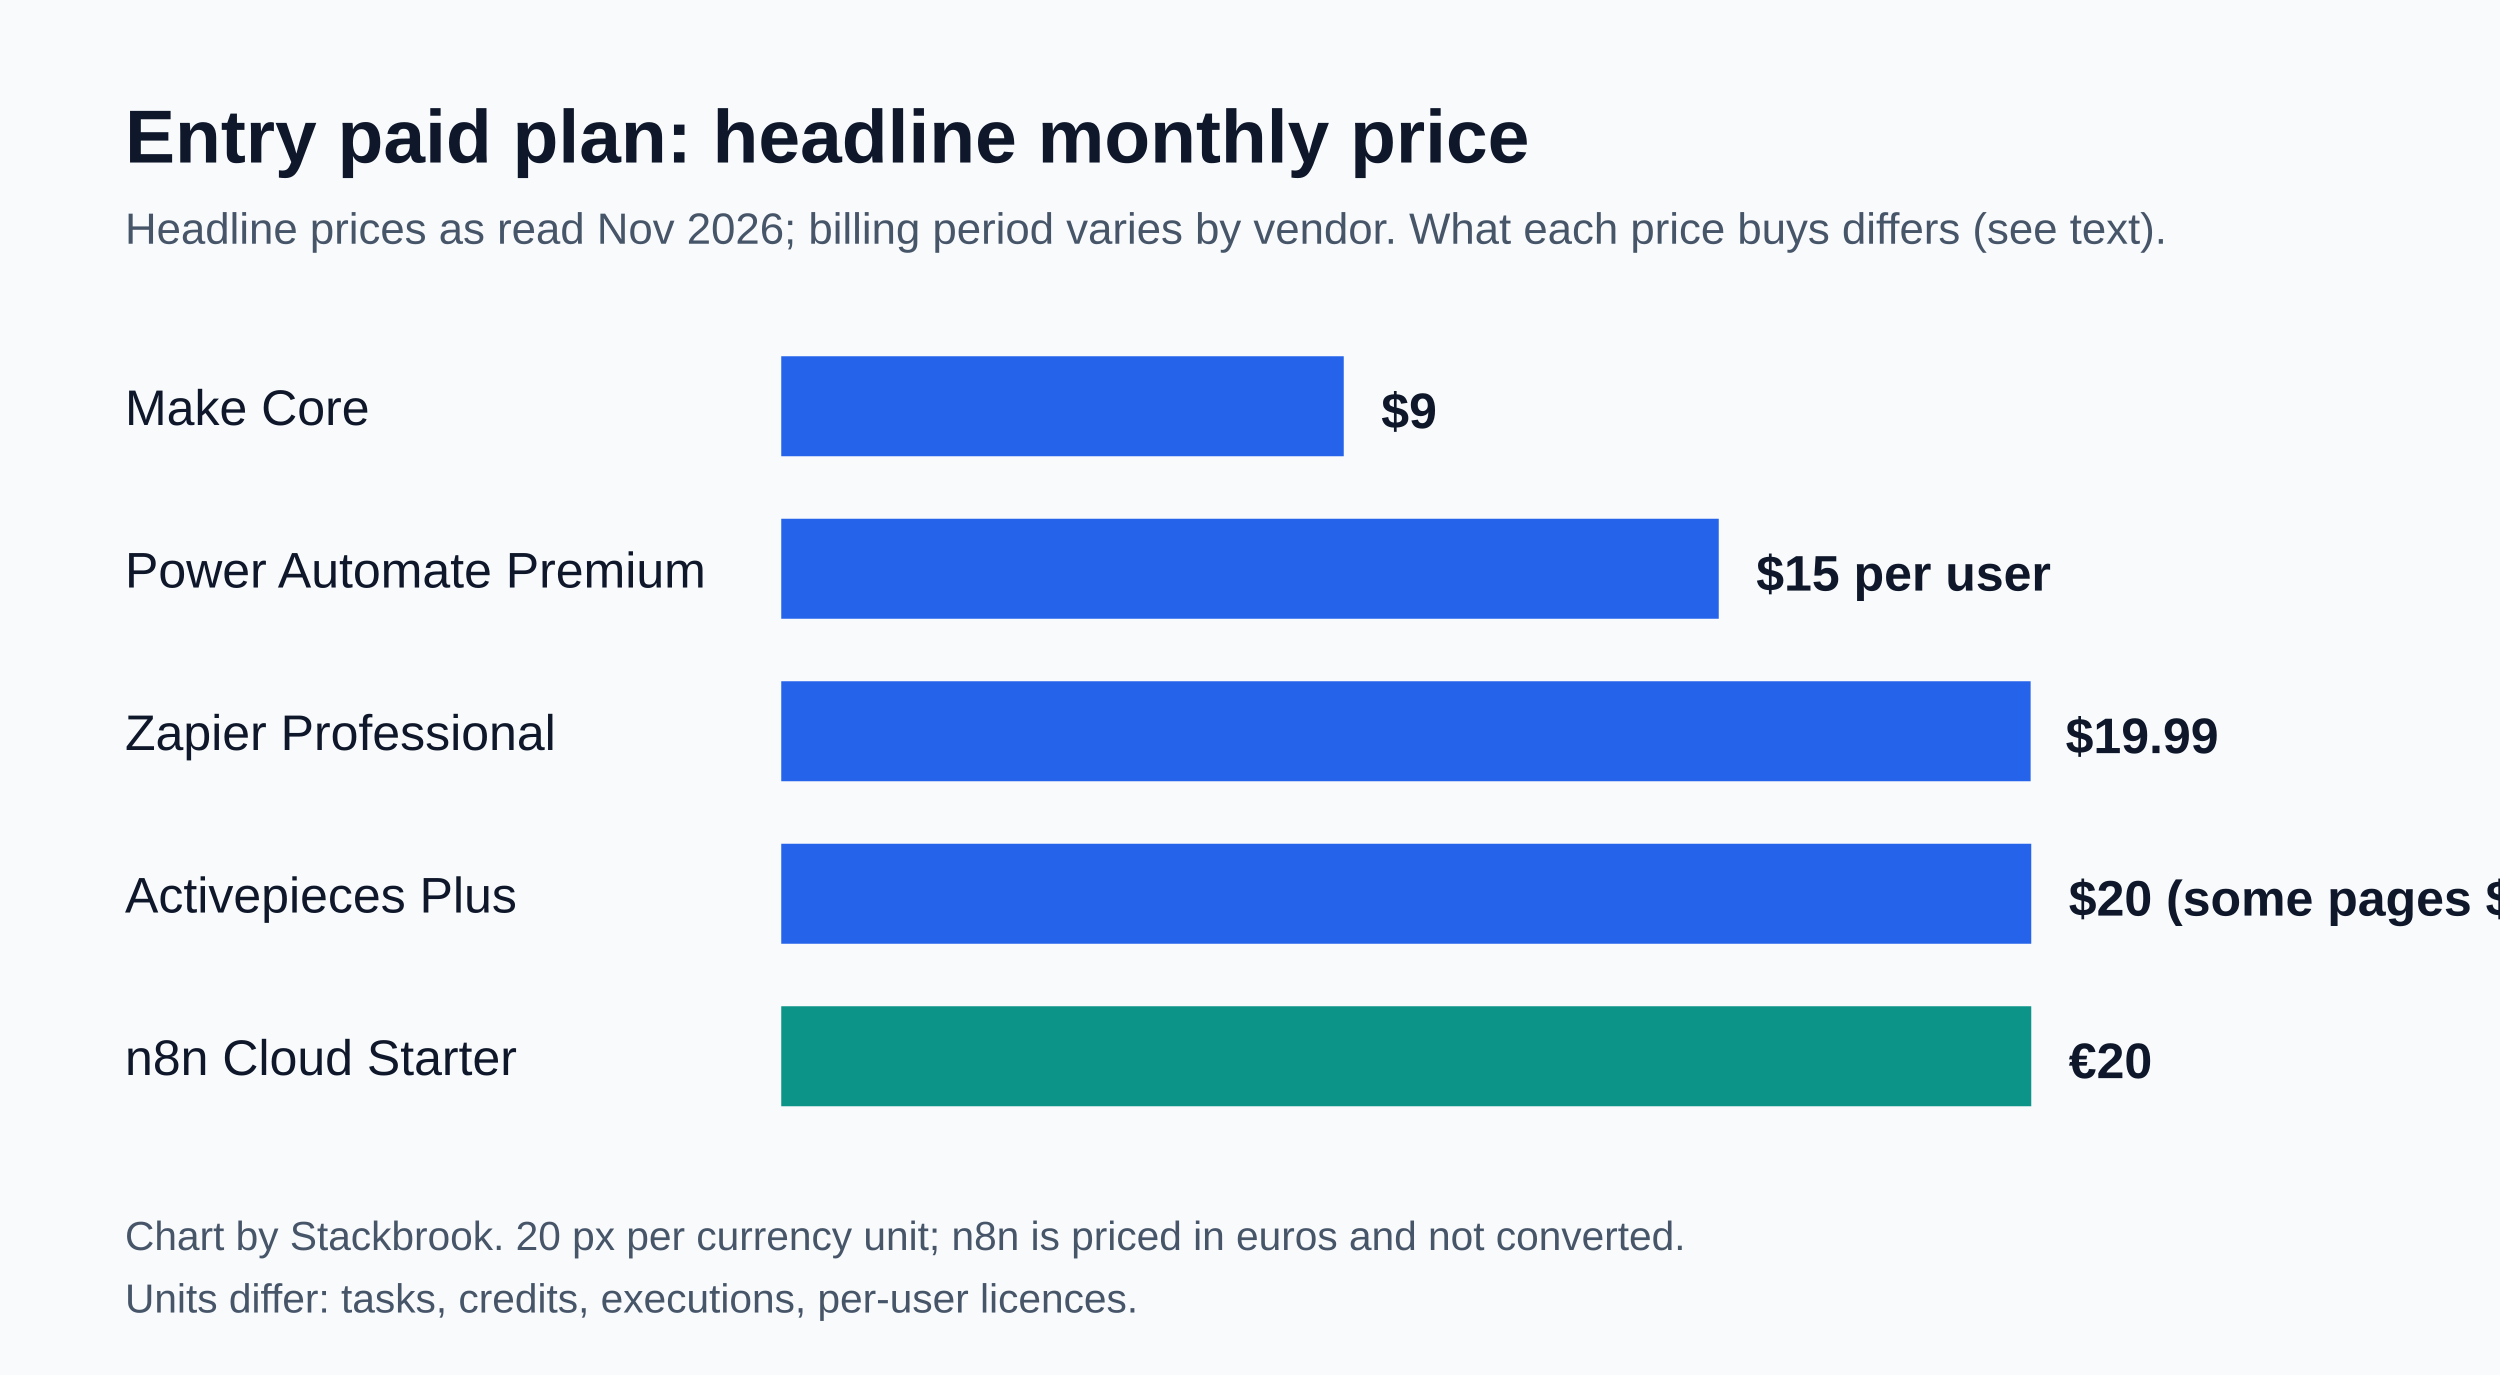
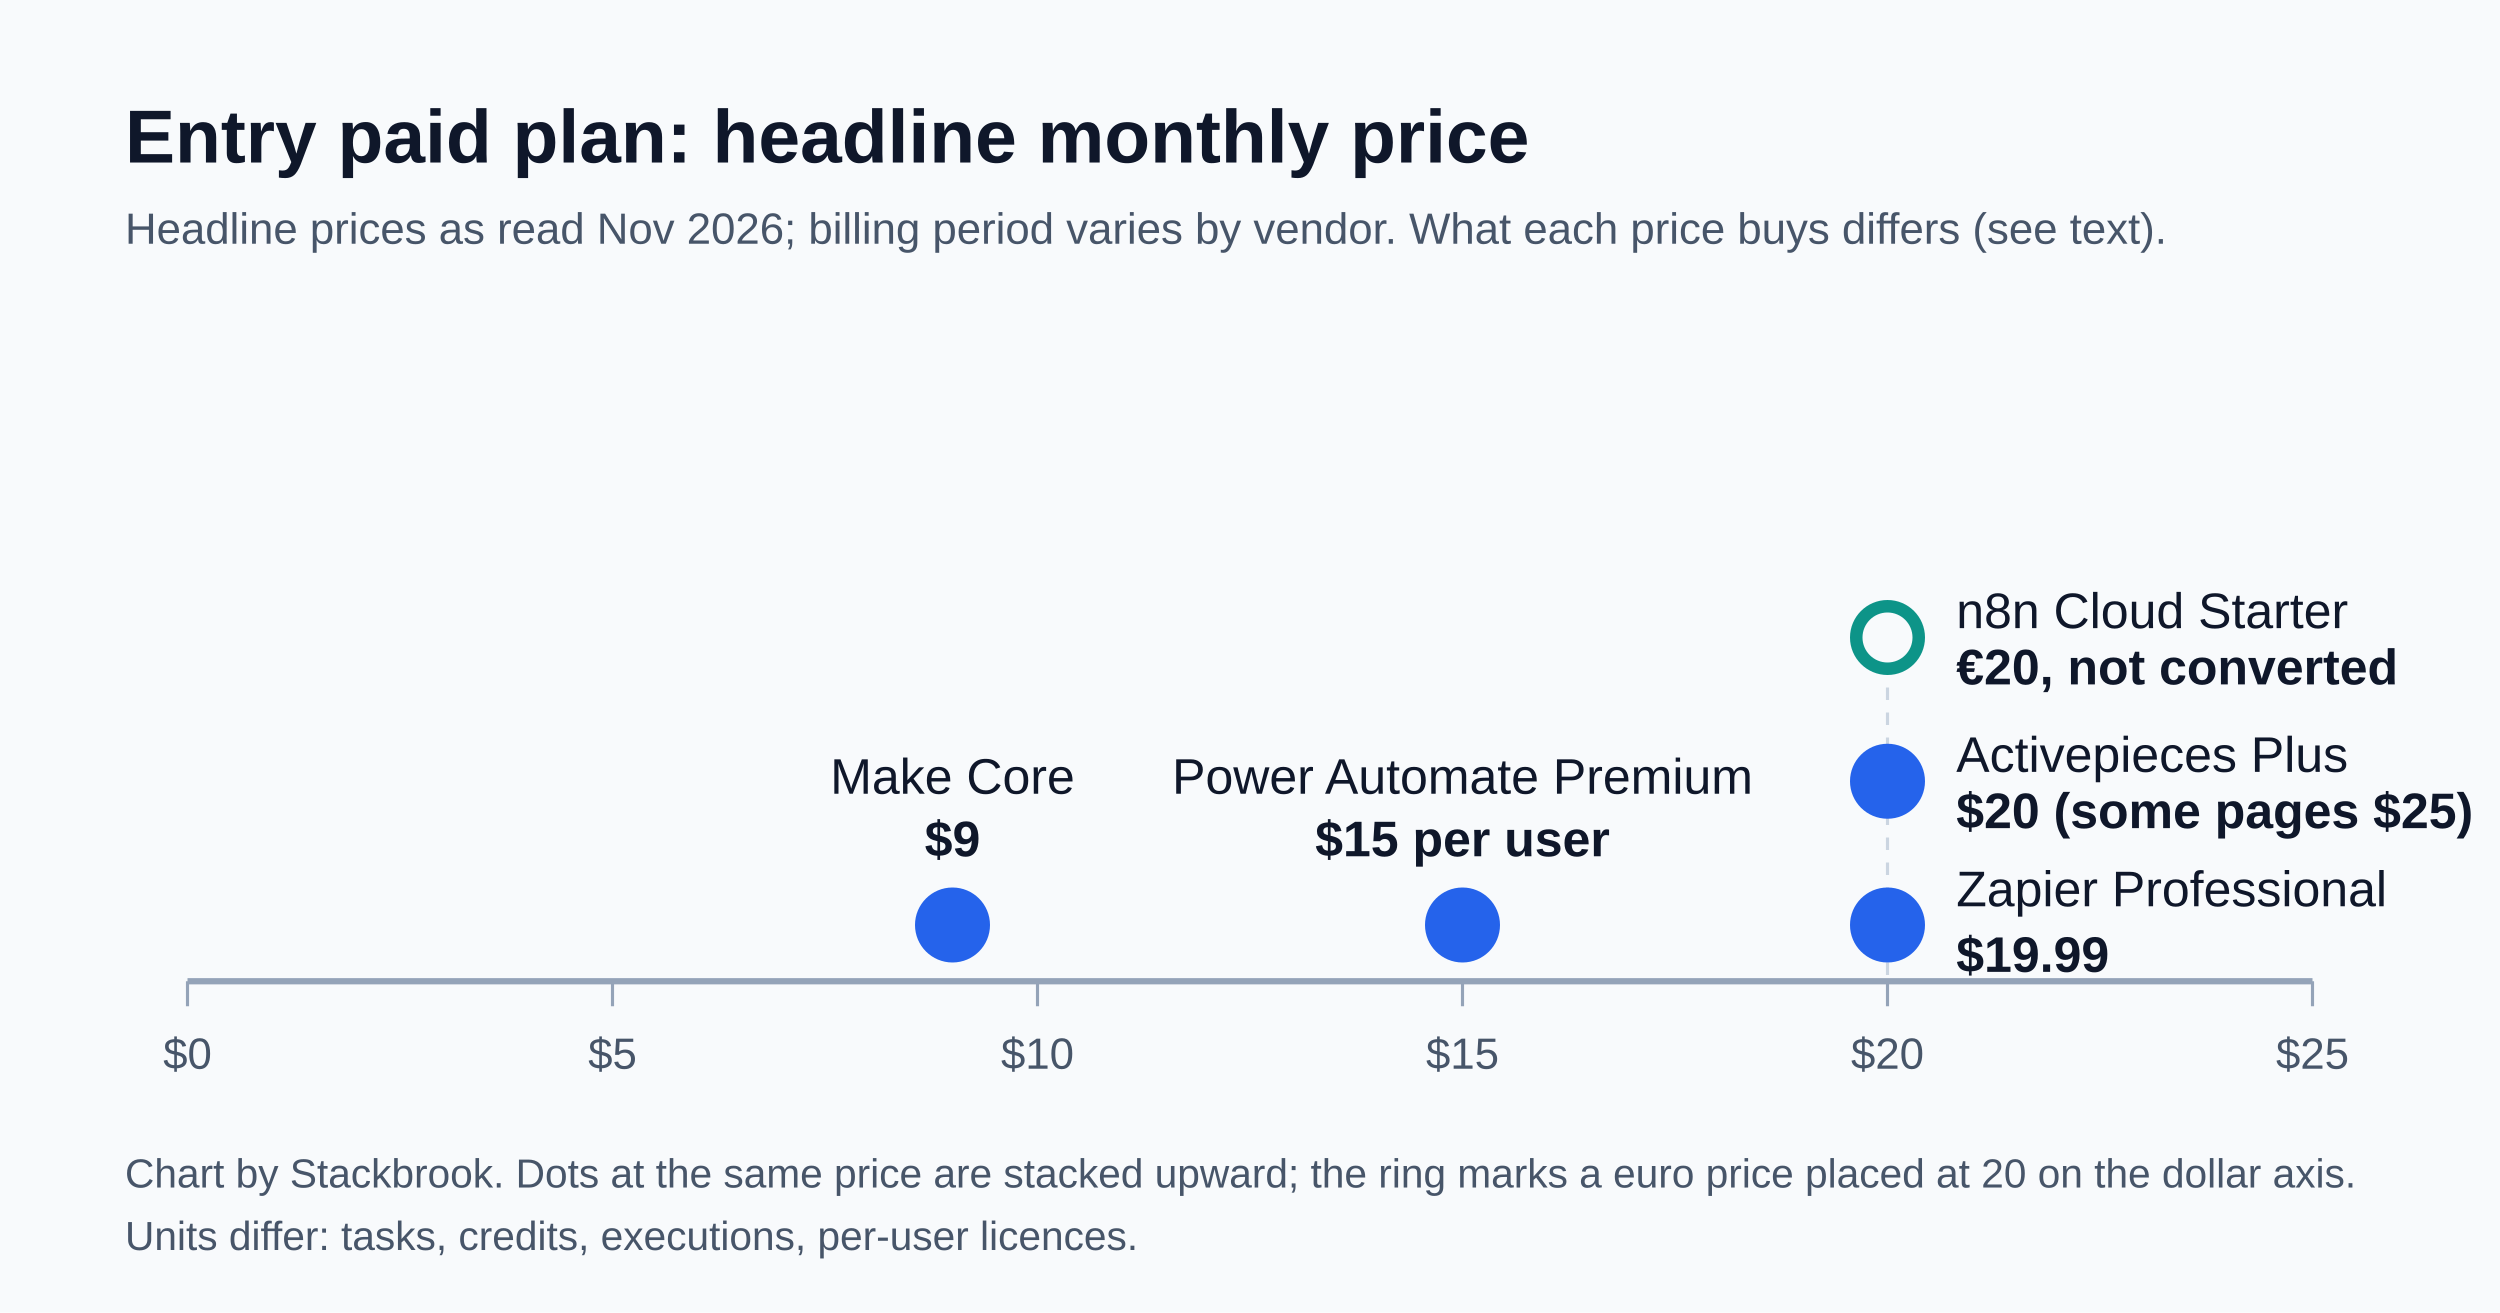
- <svg xmlns="http://www.w3.org/2000/svg" viewBox="0 0 800 440" role="img" aria-labelledby="t d">
-   <rect width="800" height="440" fill="#f8fafc" />
+ <svg xmlns="http://www.w3.org/2000/svg" viewBox="0 0 800 420" role="img" aria-labelledby="t d">
+   <rect width="800" height="420" fill="#f8fafc" />
  <text x="40" y="52" font-family="Arial, sans-serif" font-size="24" font-weight="700" fill="#0f172a">Entry paid plan: headline monthly price</text>
  <text x="40" y="78" font-family="Arial, sans-serif" font-size="14" fill="#475569">Headline prices as read Nov 2026; billing period varies by vendor. What each price buys differs (see text).</text>
-   <g font-family="Arial, sans-serif" font-size="16" fill="#0f172a">
-     <text x="40" y="136">Make Core</text>
-     <rect x="250" y="114" width="180" height="32" fill="#2563eb" />
-     <text x="442" y="137" font-weight="700">$9</text>
-     <text x="40" y="188">Power Automate Premium</text>
-     <rect x="250" y="166" width="300" height="32" fill="#2563eb" />
-     <text x="562" y="189" font-weight="700">$15 per user</text>
-     <text x="40" y="240">Zapier Professional</text>
-     <rect x="250" y="218" width="399.8" height="32" fill="#2563eb" />
-     <text x="661" y="241" font-weight="700">$19.99</text>
-     <text x="40" y="292">Activepieces Plus</text>
-     <rect x="250" y="270" width="400" height="32" fill="#2563eb" />
-     <text x="662" y="293" font-weight="700">$20 (some pages $25)</text>
-     <text x="40" y="344">n8n Cloud Starter</text>
-     <rect x="250" y="322" width="400" height="32" fill="#0d9488" />
-     <text x="662" y="345" font-weight="700">€20</text>
+   <g font-family="Arial, sans-serif" fill="#0f172a" transform="translate(0,14)">
+     <line x1="60" y1="300" x2="740" y2="300" stroke="#94a3b8" stroke-width="2" />
+     <line x1="60.0" y1="300" x2="60.0" y2="308" stroke="#94a3b8" />
+     <text x="60.0" y="328" font-size="14" text-anchor="middle" fill="#475569">$0</text>
+     <line x1="196.0" y1="300" x2="196.0" y2="308" stroke="#94a3b8" />
+     <text x="196.0" y="328" font-size="14" text-anchor="middle" fill="#475569">$5</text>
+     <line x1="332.0" y1="300" x2="332.0" y2="308" stroke="#94a3b8" />
+     <text x="332.0" y="328" font-size="14" text-anchor="middle" fill="#475569">$10</text>
+     <line x1="468.0" y1="300" x2="468.0" y2="308" stroke="#94a3b8" />
+     <text x="468.0" y="328" font-size="14" text-anchor="middle" fill="#475569">$15</text>
+     <line x1="604.0" y1="300" x2="604.0" y2="308" stroke="#94a3b8" />
+     <text x="604.0" y="328" font-size="14" text-anchor="middle" fill="#475569">$20</text>
+     <line x1="740.0" y1="300" x2="740.0" y2="308" stroke="#94a3b8" />
+     <text x="740.0" y="328" font-size="14" text-anchor="middle" fill="#475569">$25</text>
+     <line x1="604.0" y1="190" x2="604.0" y2="300" stroke="#cbd5e1" stroke-dasharray="4 4" />
+     <circle cx="304.8" cy="282" r="12" fill="#2563eb" />
+     <text x="304.8" y="240" font-size="16" text-anchor="middle">Make Core</text>
+     <text x="304.8" y="260" font-size="16" font-weight="700" text-anchor="middle">$9</text>
+     <circle cx="468.0" cy="282" r="12" fill="#2563eb" />
+     <text x="468.0" y="240" font-size="16" text-anchor="middle">Power Automate Premium</text>
+     <text x="468.0" y="260" font-size="16" font-weight="700" text-anchor="middle">$15 per user</text>
+     <circle cx="604.0" cy="282" r="12" fill="#2563eb" />
+     <text x="626.0" y="276" font-size="16">Zapier Professional</text>
+     <text x="626.0" y="297" font-size="16" font-weight="700">$19.99</text>
+     <circle cx="604.0" cy="236" r="12" fill="#2563eb" />
+     <text x="626.0" y="233" font-size="16">Activepieces Plus</text>
+     <text x="626.0" y="251" font-size="16" font-weight="700">$20 (some pages $25)</text>
+     <circle cx="604.0" cy="190" r="10" fill="#f8fafc" stroke="#0d9488" stroke-width="4" />
+     <text x="626.0" y="187" font-size="16">n8n Cloud Starter</text>
+     <text x="626.0" y="205" font-size="16" font-weight="700">€20, not converted</text>
  </g>
-   <text x="40" y="400" font-family="Arial, sans-serif" font-size="13" fill="#475569">Chart by Stackbrook. 20 px per currency unit; n8n is priced in euros and not converted.</text>
-   <text x="40" y="420" font-family="Arial, sans-serif" font-size="13" fill="#475569">Units differ: tasks, credits, executions, per-user licences.</text>
+   <text x="40" y="380" font-family="Arial, sans-serif" font-size="13" fill="#475569">Chart by Stackbrook. Dots at the same price are stacked upward; the ring marks a euro price placed at 20 on the dollar axis.</text>
+   <text x="40" y="400" font-family="Arial, sans-serif" font-size="13" fill="#475569">Units differ: tasks, credits, executions, per-user licences.</text>
</svg>
